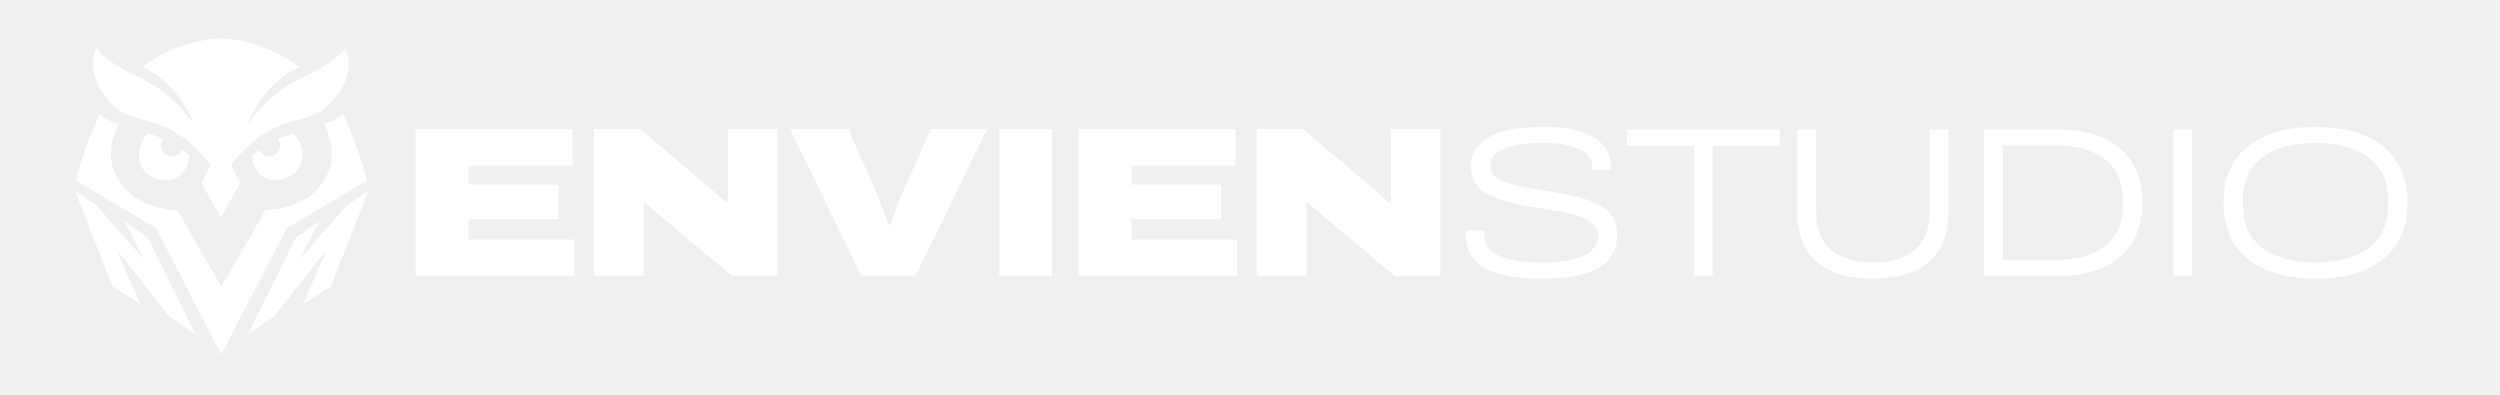
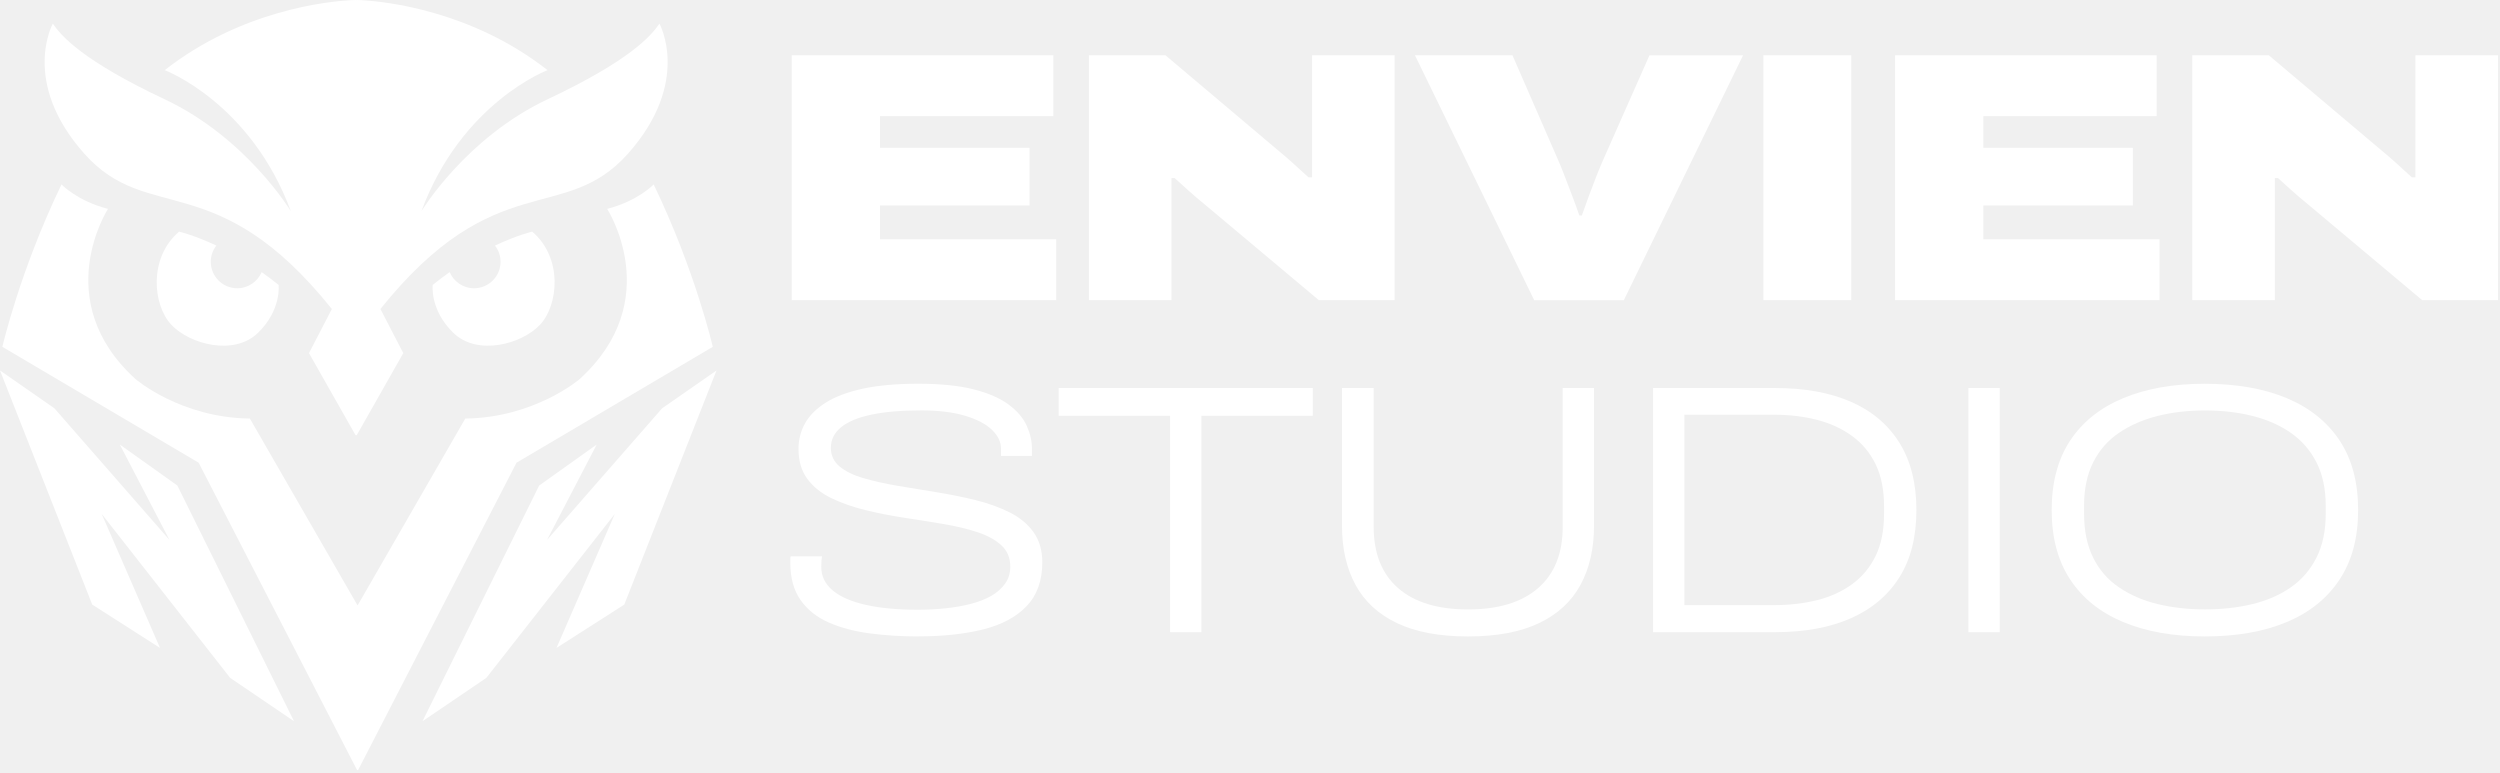
- <svg xmlns="http://www.w3.org/2000/svg" id="Layer_1" data-name="Layer 1" viewBox="0 0 1741.45 274.55">
-   <defs>
-     <style>
-       .cls-1 {
-         fill: #fff;
-       }
-     </style>
-   </defs>
-   <g>
-     <polygon class="cls-1" points="78.38 199.48 52.03 132.59 67.57 143.4 100.46 181.01 86.27 153.76 102.71 165.47 136.05 232.82 117.8 220.43 81.09 173.58 97.76 211.87 78.38 199.48" />
-     <polygon class="cls-1" points="230.42 199.48 256.77 132.59 241.23 143.4 208.35 181.01 222.54 153.76 206.09 165.47 172.76 232.82 191 220.43 227.72 173.58 211.05 211.87 230.42 199.48" />
-     <path class="cls-1" d="M131.64,108.14c-1.64-1.33-3.26-2.54-4.84-3.65-1.15,2.71-3.84,4.61-6.97,4.61-4.18,0-7.57-3.39-7.57-7.57,0-1.75.6-3.35,1.59-4.63-6.41-3.02-10.64-3.98-10.64-3.98-8.81,7.51-7.51,21.02-2.2,26.63,5.31,5.61,17.92,8.91,24.73,2.3,6.81-6.61,5.91-13.71,5.91-13.71Z" />
-     <path class="cls-1" d="M175.68,108.14c1.64-1.33,3.26-2.54,4.84-3.65,1.15,2.71,3.84,4.61,6.97,4.61,4.18,0,7.57-3.39,7.57-7.57,0-1.75-.6-3.35-1.59-4.63,6.41-3.02,10.64-3.98,10.64-3.98,8.81,7.51,7.51,21.02,2.2,26.63-5.31,5.61-17.92,8.91-24.73,2.3-6.81-6.61-5.91-13.71-5.91-13.71Z" />
-     <path class="cls-1" d="M240.47,33.48c-2.48,3.6-8.56,10.59-31.98,21.62-23.42,11.04-36.04,31.98-36.04,31.98,11.49-31.08,36.04-40.32,36.04-40.32-21.7-17.05-46.41-19.6-52.88-19.98h0c-.32-.05-.81-.06-1.32-.06-.2,0-.3,0-.3,0h0c-.12,0-.25.01-.37.01h0s-.47,0-1.35.04c-.08,0-.13,0-.13,0h0c-6.25.35-31.16,2.81-53.02,19.99,0,0,24.55,9.23,36.04,40.32,0,0-12.61-20.95-36.04-31.98-23.42-11.04-29.51-18.02-31.98-21.62,0,0-9.23,16.67,9.01,37.16,18.24,20.5,37.84,3.38,70.72,44.37l-6.53,12.61,13.29,23.42h.37s13.29-23.42,13.29-23.42l-6.53-12.61c32.88-40.99,52.48-23.88,70.72-44.37,18.24-20.5,9.01-37.16,9.01-37.16Z" />
-     <path class="cls-1" d="M238.82,79.43s-4.5,4.73-13.29,6.98c0,0,16.89,26.13-7.88,48.65,0,0-12.84,11.04-32.66,11.26l-30.49,52.91-.29.47-.42-.71-30.35-52.67c-19.82-.23-32.66-11.26-32.66-11.26-24.78-22.52-7.88-48.65-7.88-48.65-8.78-2.25-13.29-6.98-13.29-6.98-11.94,24.78-16.89,46.4-16.89,46.4l56.08,33.11,45.27,87.84h.29s45.27-87.84,45.27-87.84l56.08-33.11s-4.96-21.62-16.89-46.4Z" />
-   </g>
-   <g>
-     <path class="cls-1" d="M289.48,192.31v-102.45h109.45v25.46h-72.52v13.25h62.54v24.12h-62.54v14.15h73.71v25.46h-110.64Z" />
-     <path class="cls-1" d="M413.83,192.31v-102.45h32.02l50.63,42.74c.6.5,1.44,1.24,2.53,2.23,1.09.99,2.23,2.04,3.42,3.13,1.19,1.09,2.28,2.08,3.28,2.98h1.49v-51.08h34.55v102.45h-31.72l-48.1-40.36c-2.08-1.69-4.29-3.57-6.63-5.66-2.33-2.08-4.2-3.77-5.58-5.06h-1.34v51.08h-34.55Z" />
-     <path class="cls-1" d="M600.12,192.31l-49.89-102.45h40.8l18.76,43.04c.69,1.49,1.59,3.65,2.68,6.48,1.09,2.83,2.23,5.81,3.42,8.93,1.19,3.13,2.23,5.98,3.13,8.56h1.04c.79-2.28,1.74-4.92,2.83-7.89,1.09-2.98,2.21-5.91,3.35-8.79,1.14-2.88,2.16-5.31,3.05-7.3l19.06-43.04h39.17l-49.89,102.45h-37.53Z" />
-     <path class="cls-1" d="M696.02,192.31v-102.45h36.78v102.45h-36.78Z" />
-     <path class="cls-1" d="M751.11,192.31v-102.45h109.45v25.46h-72.52v13.25h62.54v24.12h-62.54v14.15h73.71v25.46h-110.64Z" />
-     <path class="cls-1" d="M875.46,192.31v-102.45h32.02l50.63,42.74c.6.5,1.44,1.24,2.53,2.23,1.09.99,2.23,2.04,3.42,3.13,1.19,1.09,2.28,2.08,3.28,2.98h1.49v-51.08h34.55v102.45h-31.72l-48.1-40.36c-2.08-1.69-4.29-3.57-6.63-5.66-2.33-2.08-4.2-3.77-5.58-5.06h-1.34v51.08h-34.55Z" />
-     <path class="cls-1" d="M1074.7,194.09c-7.05,0-13.8-.42-20.25-1.27-6.46-.84-12.19-2.36-17.2-4.54-5.01-2.18-8.96-5.31-11.84-9.38-2.88-4.07-4.32-9.28-4.32-15.64v-1.64c0-.5.05-.84.15-1.04h13.1c-.1.5-.17,1.09-.22,1.79-.05.7-.07,1.59-.07,2.68,0,3.87,1.61,7.15,4.84,9.83,3.22,2.68,7.87,4.69,13.92,6.03,6.05,1.34,13.25,2.01,21.59,2.01,3.97,0,7.84-.2,11.62-.6,3.77-.4,7.3-1.02,10.57-1.86,3.28-.84,6.13-1.96,8.56-3.35,2.43-1.39,4.37-3.1,5.81-5.14,1.44-2.03,2.16-4.39,2.16-7.07,0-3.67-1.24-6.65-3.72-8.93-2.48-2.28-5.83-4.12-10.05-5.51-4.22-1.39-8.99-2.53-14.3-3.43-5.31-.89-10.75-1.76-16.31-2.61-5.56-.84-10.97-1.91-16.23-3.2-5.26-1.29-10-2.95-14.22-4.99-4.22-2.03-7.57-4.71-10.05-8.04-2.48-3.32-3.72-7.52-3.72-12.58,0-3.77.89-7.3,2.68-10.57,1.79-3.28,4.67-6.18,8.64-8.71,3.97-2.53,9.16-4.49,15.56-5.88,6.4-1.39,14.17-2.08,23.3-2.08s17.07.79,23.23,2.38c6.15,1.59,11.02,3.72,14.59,6.4,3.57,2.68,6.08,5.64,7.52,8.86,1.44,3.23,2.16,6.43,2.16,9.6v2.98h-12.96v-3.13c0-2.78-1.27-5.38-3.8-7.82-2.53-2.43-6.28-4.39-11.24-5.88-4.96-1.49-11.07-2.23-18.32-2.23-8.34,0-15.31.6-20.92,1.79-5.61,1.19-9.83,2.96-12.66,5.29-2.83,2.33-4.24,5.19-4.24,8.56,0,3.18,1.21,5.78,3.65,7.82,2.43,2.04,5.78,3.67,10.05,4.91,4.27,1.24,9.03,2.31,14.3,3.2,5.26.89,10.67,1.79,16.23,2.68,5.56.89,10.97,1.99,16.23,3.28,5.26,1.29,10.03,3,14.3,5.14,4.27,2.14,7.62,4.92,10.05,8.34,2.43,3.42,3.65,7.62,3.65,12.58,0,7.65-2.19,13.75-6.55,18.32-4.37,4.57-10.45,7.82-18.24,9.75-7.79,1.94-16.8,2.9-27.03,2.9Z" />
-     <path class="cls-1" d="M1179.98,192.31v-90.54h-46.61v-11.62h106.33v11.62h-46.61v90.54h-13.1Z" />
-     <path class="cls-1" d="M1304.63,194.09c-12.01,0-21.92-1.86-29.71-5.58-7.79-3.72-13.58-9.06-17.35-16.01-3.77-6.95-5.66-15.19-5.66-24.72v-57.63h13.25v58.08c0,11.12,3.4,19.66,10.2,25.61,6.8,5.96,16.55,8.94,29.26,8.94s22.49-2.98,29.34-8.94c6.85-5.96,10.28-14.49,10.28-25.61v-58.08h13.1v57.63c0,9.53-1.89,17.77-5.66,24.72-3.77,6.95-9.56,12.29-17.35,16.01-7.79,3.72-17.7,5.58-29.71,5.58Z" />
-     <path class="cls-1" d="M1382.06,192.31v-102.16h51.08c12.31,0,22.86,1.91,31.64,5.73,8.79,3.82,15.56,9.53,20.33,17.13,4.76,7.59,7.15,17,7.15,28.22s-2.38,20.6-7.15,28.15c-4.77,7.55-11.54,13.25-20.33,17.12s-19.34,5.81-31.64,5.81h-51.08ZM1395.16,180.99h37.53c6.45,0,12.46-.69,18.02-2.08,5.56-1.39,10.45-3.62,14.67-6.7,4.22-3.08,7.49-7.02,9.83-11.84,2.33-4.81,3.5-10.65,3.5-17.5v-3.28c0-6.85-1.17-12.68-3.5-17.5-2.33-4.81-5.61-8.76-9.83-11.84-4.22-3.08-9.11-5.33-14.67-6.78-5.56-1.44-11.57-2.16-18.02-2.16h-37.53v79.67Z" />
-     <path class="cls-1" d="M1514,192.31v-102.16h13.1v102.16h-13.1Z" />
-     <path class="cls-1" d="M1612.87,194.09c-13.1,0-24.47-2.01-34.1-6.03-9.63-4.02-17.03-9.95-22.19-17.79-5.16-7.84-7.74-17.52-7.74-29.04s2.58-21.32,7.74-29.11c5.16-7.79,12.56-13.7,22.19-17.72,9.63-4.02,21-6.03,34.1-6.03s24.74,2.01,34.33,6.03c9.58,4.02,16.95,9.93,22.11,17.72,5.16,7.79,7.74,17.5,7.74,29.11s-2.58,21.2-7.74,29.04c-5.16,7.84-12.53,13.77-22.11,17.79-9.58,4.02-21.02,6.03-34.33,6.03ZM1613.02,182.78c7.15,0,13.78-.75,19.88-2.23s11.44-3.82,16.01-7c4.57-3.18,8.14-7.32,10.72-12.43,2.58-5.11,3.87-11.24,3.87-18.39v-3.28c0-7.05-1.29-13.1-3.87-18.17-2.58-5.06-6.16-9.18-10.72-12.36-4.57-3.18-9.9-5.53-16.01-7.07-6.11-1.54-12.73-2.31-19.88-2.31s-13.77.77-19.88,2.31c-6.11,1.54-11.49,3.9-16.16,7.07-4.67,3.18-8.26,7.3-10.8,12.36-2.53,5.06-3.8,11.12-3.8,18.17v3.28c0,7.15,1.27,13.28,3.8,18.39,2.53,5.11,6.13,9.26,10.8,12.43,4.67,3.18,10.05,5.51,16.16,7s12.73,2.23,19.88,2.23Z" />
-   </g>
+ <svg xmlns="http://www.w3.org/2000/svg" width="984" height="304" viewBox="0 0 984 304" fill="none">
+   <path d="M311.628 118.145V21.755H414.598V45.715H346.378V58.185H405.218V80.875H346.378V94.185H415.728V118.145H311.628Z" fill="white" />
+   <path d="M428.598 118.145V21.755H458.718L506.348 61.965C506.908 62.435 507.698 63.135 508.728 64.065C509.758 64.995 510.828 65.985 511.948 67.005C513.068 68.035 514.098 68.965 515.028 69.805H516.428V21.755H548.928V118.135H519.088L473.838 80.175C471.878 78.585 469.798 76.815 467.608 74.855C465.408 72.895 463.658 71.305 462.358 70.095H461.098V118.145H428.598Z" fill="white" />
+   <path d="M603.858 118.145L556.928 21.765H595.308L612.958 62.255C613.608 63.655 614.448 65.685 615.478 68.345C616.508 71.005 617.578 73.805 618.698 76.755C619.818 79.695 620.798 82.385 621.638 84.815H622.618C623.368 82.665 624.248 80.195 625.278 77.395C626.308 74.595 627.358 71.835 628.428 69.125C629.498 66.415 630.458 64.125 631.298 62.265L649.228 21.775H686.068L639.138 118.155H603.838L603.858 118.145Z" fill="white" />
+   <path d="M694.068 118.145V21.755H728.668V118.135H694.068V118.145Z" fill="white" />
+   <path d="M745.898 118.145V21.755H848.868V45.715H780.648V58.185H839.488V80.875H780.648V94.185H849.998V118.145H745.898Z" fill="white" />
+   <path d="M862.878 118.145V21.755H892.998L940.628 61.965C941.188 62.435 941.978 63.135 943.008 64.065C944.038 64.995 945.108 65.985 946.228 67.005C947.348 68.035 948.378 68.965 949.308 69.805H950.708V21.755H983.208V118.135H953.368L908.118 80.175C906.158 78.585 904.078 76.815 901.888 74.855C899.688 72.895 897.938 71.305 896.638 70.095H895.378V118.145H862.878Z" fill="white" />
+   <path d="M361.498 250.505C354.868 250.505 348.518 250.105 342.448 249.315C336.378 248.525 330.978 247.095 326.268 245.045C321.548 242.995 317.838 240.045 315.128 236.215C312.418 232.385 311.068 227.485 311.068 221.505V219.965C311.068 219.495 311.118 219.175 311.208 218.985H323.538C323.448 219.455 323.378 220.015 323.328 220.665C323.278 221.315 323.258 222.165 323.258 223.185C323.258 226.825 324.778 229.905 327.808 232.435C330.838 234.955 335.208 236.845 340.908 238.105C346.608 239.365 353.378 239.995 361.218 239.995C364.948 239.995 368.598 239.805 372.148 239.435C375.698 239.065 379.008 238.475 382.098 237.685C385.178 236.895 387.868 235.845 390.158 234.535C392.448 233.225 394.268 231.615 395.618 229.705C396.968 227.795 397.648 225.575 397.648 223.045C397.648 219.595 396.478 216.785 394.148 214.635C391.808 212.485 388.658 210.765 384.688 209.455C380.718 208.145 376.238 207.075 371.238 206.235C366.238 205.395 361.128 204.575 355.898 203.785C350.668 202.995 345.578 201.985 340.628 200.775C335.678 199.565 331.218 197.995 327.248 196.085C323.278 194.175 320.128 191.645 317.788 188.515C315.458 185.385 314.288 181.445 314.288 176.675C314.288 173.125 315.128 169.815 316.808 166.725C318.488 163.645 321.198 160.915 324.938 158.525C328.668 156.145 333.558 154.305 339.578 152.995C345.598 151.685 352.908 151.035 361.498 151.035C370.088 151.035 377.558 151.785 383.348 153.275C389.138 154.775 393.718 156.775 397.078 159.295C400.438 161.815 402.798 164.595 404.148 167.625C405.498 170.665 406.178 173.675 406.178 176.665V179.465H393.988V176.525C393.988 173.915 392.798 171.455 390.418 169.165C388.038 166.875 384.508 165.035 379.838 163.635C375.168 162.235 369.418 161.535 362.608 161.535C354.758 161.535 348.198 162.095 342.928 163.215C337.648 164.335 333.678 165.995 331.018 168.185C328.358 170.385 327.028 173.065 327.028 176.245C327.028 179.235 328.168 181.685 330.458 183.595C332.748 185.515 335.898 187.055 339.918 188.215C343.928 189.385 348.418 190.385 353.368 191.225C358.318 192.065 363.408 192.905 368.638 193.745C373.868 194.585 378.958 195.615 383.908 196.825C388.858 198.035 393.338 199.655 397.358 201.655C401.368 203.665 404.528 206.275 406.818 209.495C409.108 212.715 410.248 216.665 410.248 221.335C410.248 228.525 408.188 234.275 404.088 238.565C399.978 242.865 394.258 245.915 386.928 247.745C379.598 249.565 371.118 250.475 361.498 250.475V250.505Z" fill="white" />
+   <path d="M460.538 248.825V163.645H416.688V152.715H516.718V163.645H472.868V248.825H460.538Z" fill="white" />
+   <path d="M577.798 250.505C566.498 250.505 557.178 248.755 549.848 245.255C542.518 241.755 537.078 236.735 533.528 230.195C529.978 223.655 528.208 215.905 528.208 206.935V152.725H540.678V207.365C540.678 217.825 543.878 225.855 550.278 231.465C556.678 237.065 565.848 239.875 577.808 239.875C589.768 239.875 598.958 237.075 605.408 231.465C611.858 225.855 615.078 217.835 615.078 207.365V152.725H627.408V206.935C627.408 215.905 625.628 223.655 622.088 230.195C618.538 236.735 613.098 241.755 605.768 245.255C598.438 248.755 589.118 250.505 577.818 250.505H577.798Z" fill="white" />
+   <path d="M650.638 248.825V152.725H698.688C710.268 152.725 720.188 154.525 728.458 158.115C736.728 161.715 743.098 167.085 747.578 174.225C752.058 181.365 754.298 190.215 754.298 200.775C754.298 211.335 752.058 220.155 747.578 227.255C743.098 234.355 736.718 239.725 728.458 243.365C720.198 247.005 710.268 248.825 698.688 248.825H650.638ZM662.968 238.175H698.268C704.338 238.175 709.988 237.525 715.218 236.215C720.448 234.905 725.048 232.805 729.018 229.915C732.988 227.025 736.068 223.305 738.268 218.775C740.458 214.245 741.558 208.755 741.558 202.315V199.235C741.558 192.795 740.458 187.305 738.268 182.775C736.068 178.245 732.988 174.535 729.018 171.635C725.048 168.745 720.448 166.615 715.218 165.265C709.988 163.915 704.338 163.235 698.268 163.235H662.968V238.185V238.175Z" fill="white" />
+   <path d="M774.758 248.825V152.725H787.088V248.825H774.758Z" fill="white" />
+   <path d="M867.778 250.505C855.448 250.505 844.758 248.615 835.698 244.835C826.638 241.055 819.678 235.475 814.828 228.095C809.968 220.715 807.538 211.615 807.538 200.775C807.538 189.935 809.968 180.725 814.828 173.385C819.688 166.055 826.638 160.495 835.698 156.715C844.758 152.935 855.448 151.045 867.778 151.045C880.108 151.045 891.058 152.935 900.068 156.715C909.078 160.495 916.018 166.055 920.868 173.385C925.728 180.715 928.158 189.845 928.158 200.775C928.158 211.705 925.728 220.715 920.868 228.095C916.008 235.475 909.078 241.055 900.068 244.835C891.058 248.615 880.288 250.505 867.778 250.505ZM867.918 239.855C874.638 239.855 880.878 239.155 886.618 237.755C892.358 236.355 897.378 234.165 901.678 231.175C905.968 228.185 909.338 224.285 911.768 219.475C914.198 214.665 915.408 208.895 915.408 202.175V199.095C915.408 192.465 914.198 186.765 911.768 182.005C909.338 177.245 905.978 173.365 901.678 170.375C897.378 167.385 892.358 165.165 886.618 163.725C880.878 162.275 874.638 161.555 867.918 161.555C861.198 161.555 854.958 162.275 849.218 163.725C843.478 165.175 838.408 167.395 834.018 170.375C829.628 173.365 826.248 177.235 823.858 182.005C821.478 186.765 820.288 192.465 820.288 199.095V202.175C820.288 208.895 821.478 214.665 823.858 219.475C826.238 224.285 829.628 228.185 834.018 231.175C838.408 234.165 843.478 236.355 849.218 237.755C854.958 239.155 861.198 239.855 867.918 239.855Z" fill="white" />
+   <path d="M36.298 237.96L0 145.817L21.408 160.706L66.703 212.52L47.158 174.979L69.806 191.112L115.721 283.875L90.594 266.813L40.023 202.279L62.981 255.023L36.298 237.96Z" fill="white" />
+   <path d="M245.718 237.96L282.016 145.817L260.608 160.706L215.312 212.52L234.858 174.979L212.21 191.112L166.292 283.875L191.422 266.813L241.993 202.282L219.035 255.023L245.718 237.96Z" fill="white" />
+   <path d="M109.654 112.137C107.394 110.31 105.165 108.64 102.983 107.103C101.397 110.837 97.699 113.458 93.383 113.458C87.627 113.458 82.962 108.791 82.962 103.037C82.962 100.633 83.784 98.424 85.153 96.66C76.33 92.496 70.495 91.177 70.495 91.177C58.362 101.52 60.152 120.136 67.462 127.854C74.771 135.576 92.144 140.126 101.52 131.026C110.897 121.926 109.654 112.134 109.654 112.134V112.137Z" fill="white" />
+   <path d="M170.321 112.137C172.581 110.31 174.811 108.64 176.993 107.103C178.578 110.837 182.277 113.458 186.592 113.458C192.349 113.458 197.013 108.791 197.013 103.037C197.013 100.633 196.192 98.424 194.822 96.66C203.646 92.496 209.481 91.177 209.481 91.177C221.614 101.52 219.823 120.136 212.514 127.854C205.204 135.576 187.832 140.126 178.455 131.026C169.078 121.926 170.321 112.134 170.321 112.134V112.137Z" fill="white" />
+   <path d="M259.561 9.308C256.148 14.273 247.77 23.89 215.505 39.09C183.24 54.293 165.864 83.146 165.864 83.146C181.687 40.333 215.505 27.613 215.505 27.613C185.611 4.126 151.582 0.614 142.663 0.09V0.078C142.221 0.027 141.547 0.009 140.845 0.009C140.572 7.80448e-07 140.427 0 140.427 0V0.012C140.259 0.012 140.09 0.015 139.925 0.018V0C139.925 0 139.272 0.006 138.065 0.069C137.95 0.075 137.881 0.078 137.881 0.078C129.278 0.563 94.966 3.945 64.844 27.613C64.844 27.613 98.662 40.333 114.484 83.149C114.484 83.149 97.112 54.296 64.844 39.093C32.578 23.89 24.201 14.273 20.788 9.311C20.788 9.311 8.068 32.268 33.198 60.501C58.328 88.734 85.319 65.153 130.617 121.619L121.619 138.992L139.925 171.257H140.427L158.732 138.992L149.735 121.619C195.03 65.153 222.023 88.734 247.153 60.501C272.284 32.268 259.564 9.311 259.564 9.311L259.561 9.308Z" fill="white" />
+   <path d="M257.283 72.598C257.283 72.598 251.078 79.113 238.977 82.216C238.977 82.216 262.245 118.204 228.12 149.229C228.12 149.229 210.434 164.432 183.134 164.742L141.134 237.623L140.734 238.27L140.156 237.289L98.349 164.742C71.046 164.432 53.363 149.229 53.363 149.229C19.235 118.204 42.506 82.216 42.506 82.216C30.406 79.113 24.201 72.598 24.201 72.598C7.758 106.726 0.933 136.509 0.933 136.509L78.184 182.114L140.544 303.111H140.942L203.303 182.114L280.553 136.509C280.553 136.509 273.728 106.726 257.286 72.598H257.283Z" fill="white" />
</svg>
